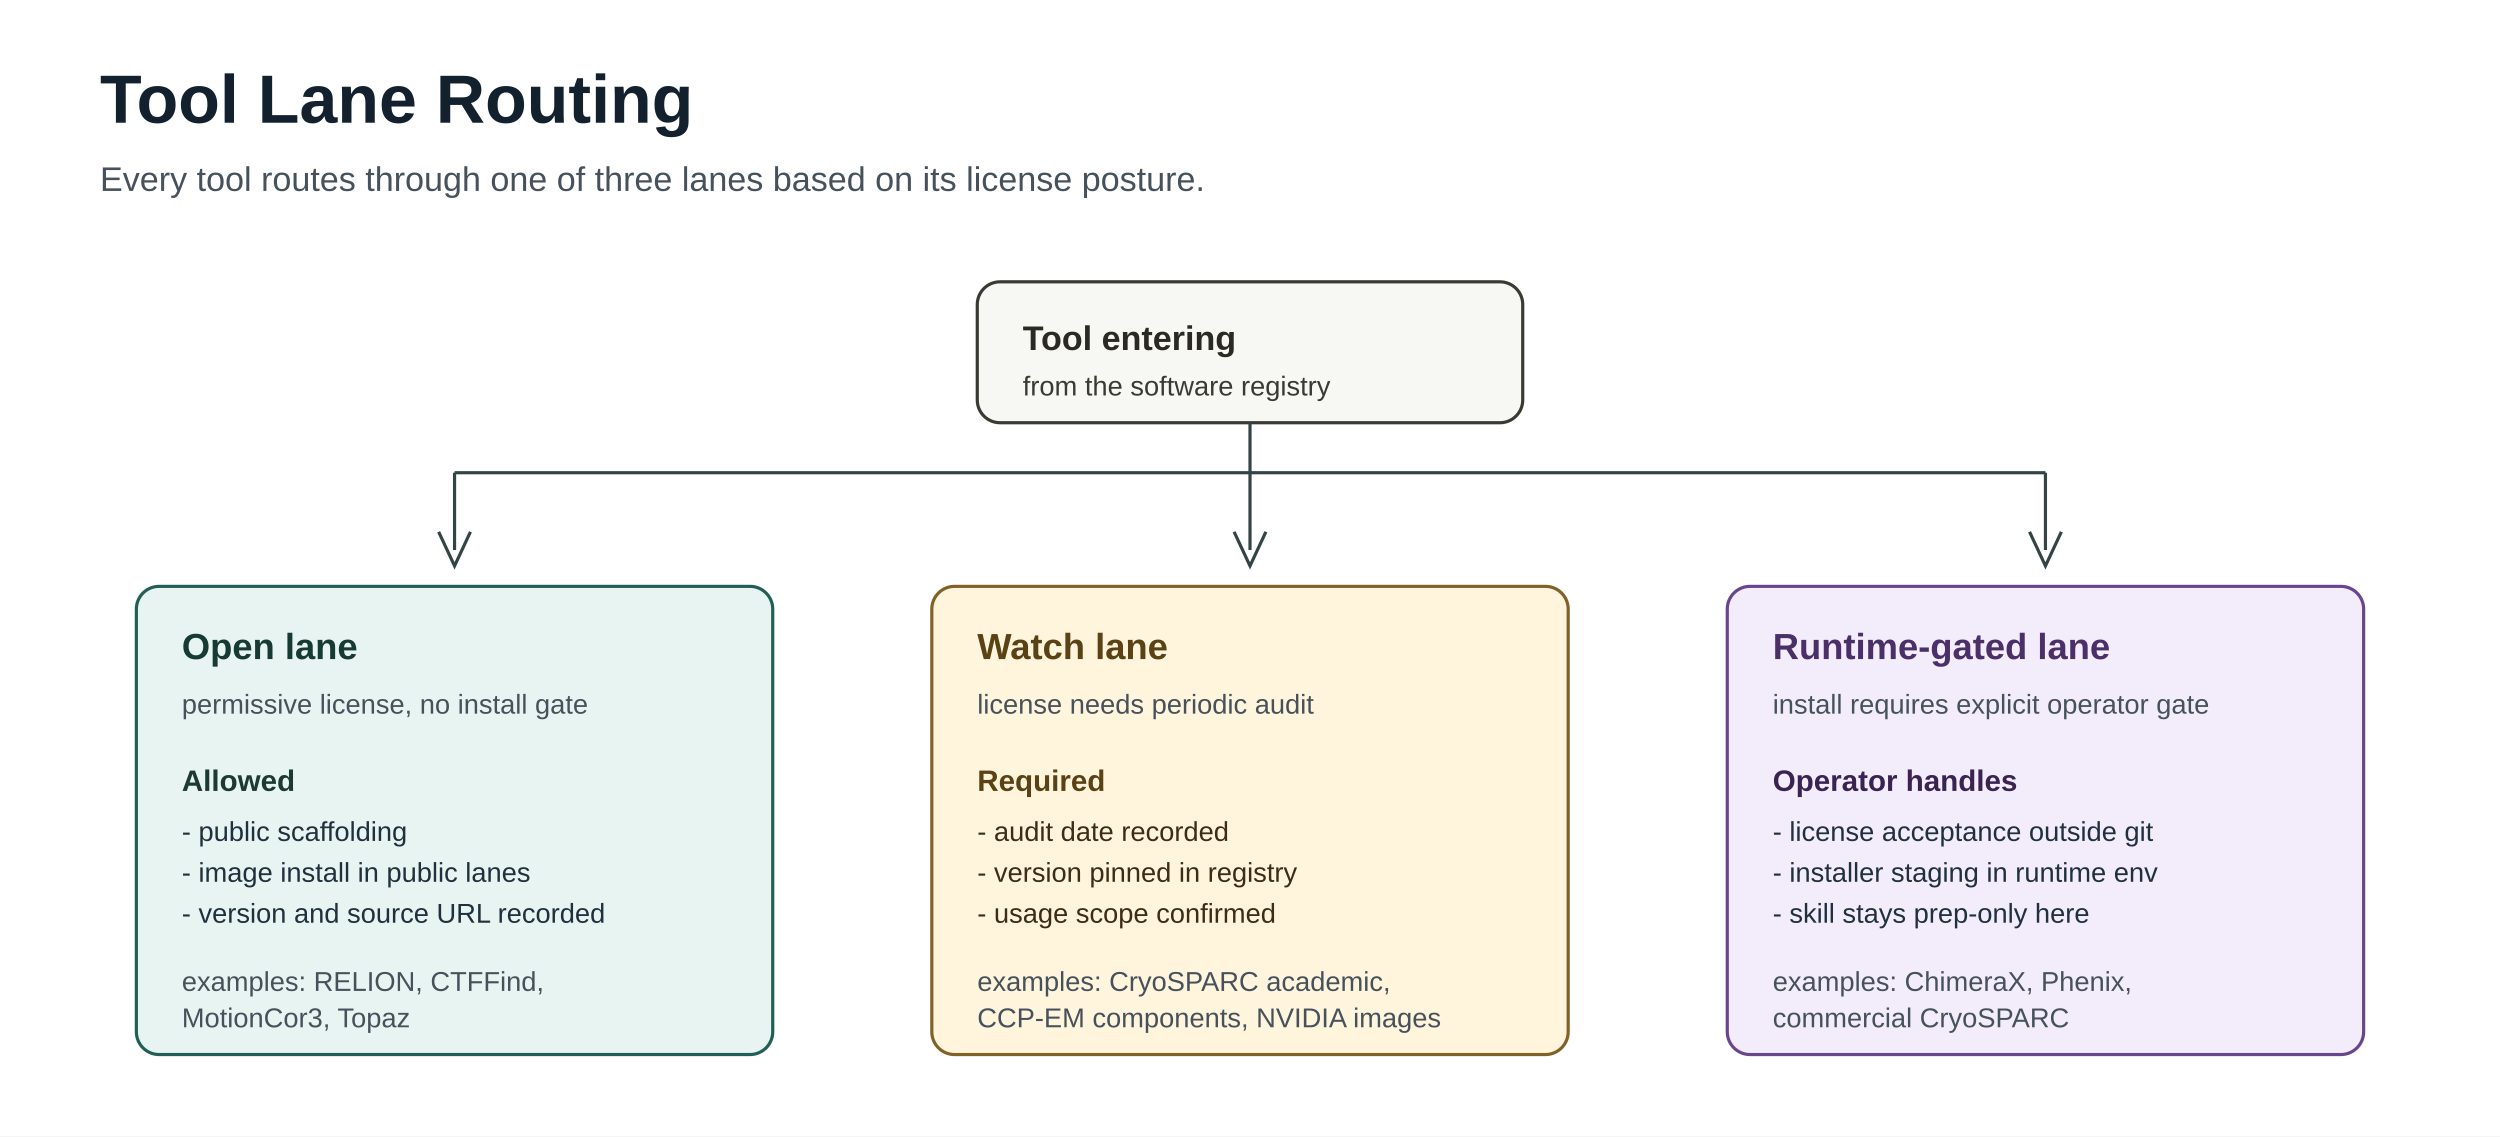
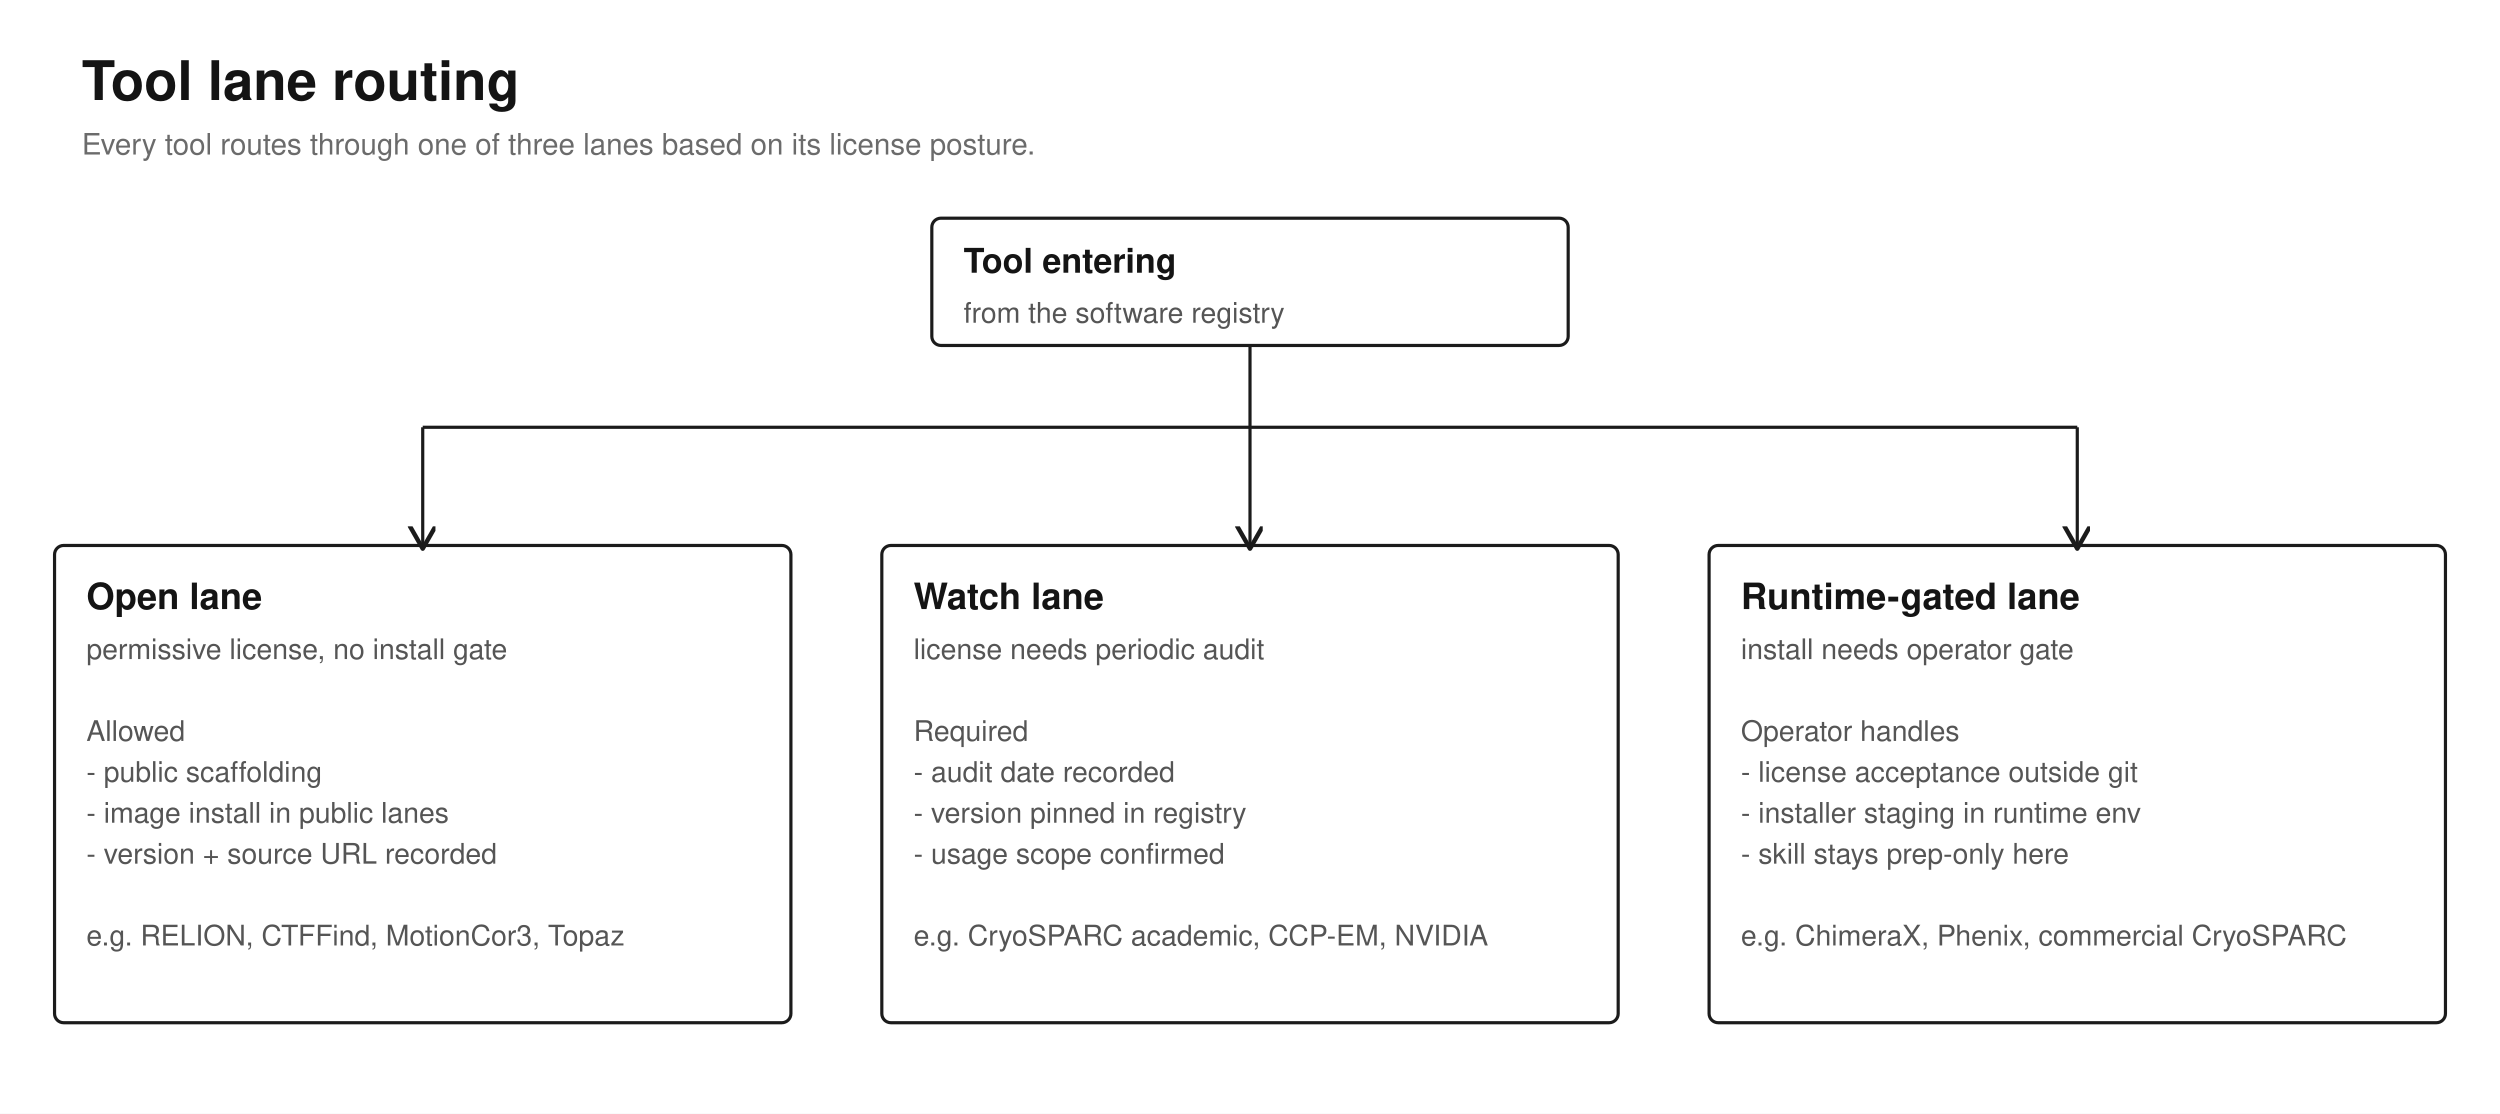
- <svg xmlns="http://www.w3.org/2000/svg" width="1100" height="500" viewBox="0 0 1100 500" role="img" aria-label="CryoCore tool lane routing">
-   <rect width="1100" height="500" fill="#ffffff" />
-   <text x="44" y="54" font-family="Arial" font-size="30" font-weight="700" fill="#13212e">Tool Lane Routing</text>
-   <text x="44" y="84" font-family="Arial" font-size="15" fill="#46515c">Every tool routes through one of three lanes based on its license posture.</text>
-   <g transform="translate(430 124)">
-     <rect width="240" height="62" rx="10" fill="#f7f7f4" stroke="#3a3a32" stroke-width="1.4" />
-     <text x="20" y="30" font-family="Arial" font-size="15" font-weight="700" fill="#2a2a22">Tool entering</text>
-     <text x="20" y="50" font-family="Arial" font-size="12" fill="#3a3a32">from the software registry</text>
+ <svg xmlns="http://www.w3.org/2000/svg" width="1100" height="490" viewBox="0 0 1100 490" font-family="Helvetica, Arial, sans-serif" role="img" aria-label="tool-lane-routing">
+   <defs>
+     <marker id="ar" markerWidth="9" markerHeight="9" refX="6" refY="4" orient="auto">
+       <path d="M0,0 L7,4 L0,8" fill="none" stroke="#1b1b1b" stroke-width="1.4" stroke-linecap="round" stroke-linejoin="round" />
+     </marker>
+   </defs>
+   <rect width="1100" height="490" fill="#ffffff" />
+   <text x="36" y="44" font-size="24" fill="#141414" font-weight="700" text-anchor="start">Tool lane routing</text>
+   <text x="36" y="68" font-size="13" fill="#6b6b6b" font-weight="400" text-anchor="start">Every tool routes through one of three lanes based on its license posture.</text>
+   <g transform="translate(410.0 96)">
+     <rect width="280" height="56" rx="4" fill="#ffffff" stroke="#1b1b1b" stroke-width="1.4" />
+     <text x="14" y="24" font-size="15" fill="#141414" font-weight="700" text-anchor="start">Tool entering</text>
+     <text x="14" y="46" font-size="12.5" fill="#555555" font-weight="400" text-anchor="start">from the software registry</text>
  </g>
-   <g stroke="#344" stroke-width="1.4" fill="none">
-     <line x1="550" y1="186" x2="550" y2="208" />
-     <line x1="200" y1="208" x2="900" y2="208" />
-     <line x1="200" y1="208" x2="200" y2="242" />
-     <line x1="550" y1="208" x2="550" y2="242" />
-     <line x1="900" y1="208" x2="900" y2="242" />
-     <path d="M193 234 L200 249 L207 234" />
-     <path d="M543 234 L550 249 L557 234" />
-     <path d="M893 234 L900 249 L907 234" />
+   <g transform="translate(24 240)">
+     <rect width="324" height="210" rx="4" fill="#ffffff" stroke="#1b1b1b" stroke-width="1.4" />
+     <text x="14" y="28" font-size="16" fill="#141414" font-weight="700" text-anchor="start">Open lane</text>
+     <text x="14" y="50" font-size="12.5" fill="#555555" font-weight="400" text-anchor="start">permissive license, no install gate</text>
+     <text x="14" y="68" font-size="12.5" fill="#555555" font-weight="400" text-anchor="start" />
+     <text x="14" y="86" font-size="12.5" fill="#555555" font-weight="400" text-anchor="start">Allowed</text>
+     <text x="14" y="104" font-size="12.5" fill="#555555" font-weight="400" text-anchor="start">- public scaffolding</text>
+     <text x="14" y="122" font-size="12.5" fill="#555555" font-weight="400" text-anchor="start">- image install in public lanes</text>
+     <text x="14" y="140" font-size="12.5" fill="#555555" font-weight="400" text-anchor="start">- version + source URL recorded</text>
+     <text x="14" y="158" font-size="12.5" fill="#555555" font-weight="400" text-anchor="start" />
+     <text x="14" y="176" font-size="12.5" fill="#555555" font-weight="400" text-anchor="start">e.g. RELION, CTFFind, MotionCor3, Topaz</text>
  </g>
-   <g transform="translate(60 258)">
-     <rect width="280" height="206" rx="10" fill="#e8f4f1" stroke="#1f5f55" stroke-width="1.4" />
-     <text x="20" y="32" font-family="Arial" font-size="16" font-weight="700" fill="#163b35">Open lane</text>
-     <text x="20" y="56" font-family="Arial" font-size="12" fill="#46515c">permissive license, no install gate</text>
-     <text x="20" y="90" font-family="Arial" font-size="13" font-weight="700" fill="#1c3a32">Allowed</text>
-     <text x="20" y="112" font-family="Arial" font-size="12" fill="#20303d">- public scaffolding</text>
-     <text x="20" y="130" font-family="Arial" font-size="12" fill="#20303d">- image install in public lanes</text>
-     <text x="20" y="148" font-family="Arial" font-size="12" fill="#20303d">- version and source URL recorded</text>
-     <text x="20" y="178" font-family="Arial" font-size="12" fill="#46515c">examples: RELION, CTFFind,</text>
-     <text x="20" y="194" font-family="Arial" font-size="12" fill="#46515c">MotionCor3, Topaz</text>
+   <g transform="translate(388 240)">
+     <rect width="324" height="210" rx="4" fill="#ffffff" stroke="#1b1b1b" stroke-width="1.4" />
+     <text x="14" y="28" font-size="16" fill="#141414" font-weight="700" text-anchor="start">Watch lane</text>
+     <text x="14" y="50" font-size="12.5" fill="#555555" font-weight="400" text-anchor="start">license needs periodic audit</text>
+     <text x="14" y="68" font-size="12.5" fill="#555555" font-weight="400" text-anchor="start" />
+     <text x="14" y="86" font-size="12.5" fill="#555555" font-weight="400" text-anchor="start">Required</text>
+     <text x="14" y="104" font-size="12.5" fill="#555555" font-weight="400" text-anchor="start">- audit date recorded</text>
+     <text x="14" y="122" font-size="12.5" fill="#555555" font-weight="400" text-anchor="start">- version pinned in registry</text>
+     <text x="14" y="140" font-size="12.5" fill="#555555" font-weight="400" text-anchor="start">- usage scope confirmed</text>
+     <text x="14" y="158" font-size="12.5" fill="#555555" font-weight="400" text-anchor="start" />
+     <text x="14" y="176" font-size="12.5" fill="#555555" font-weight="400" text-anchor="start">e.g. CryoSPARC academic, CCP-EM, NVIDIA</text>
  </g>
-   <g transform="translate(410 258)">
-     <rect width="280" height="206" rx="10" fill="#fff5dc" stroke="#806128" stroke-width="1.4" />
-     <text x="20" y="32" font-family="Arial" font-size="16" font-weight="700" fill="#5a4215">Watch lane</text>
-     <text x="20" y="56" font-family="Arial" font-size="12" fill="#46515c">license needs periodic audit</text>
-     <text x="20" y="90" font-family="Arial" font-size="13" font-weight="700" fill="#5a4215">Required</text>
-     <text x="20" y="112" font-family="Arial" font-size="12" fill="#3a2e15">- audit date recorded</text>
-     <text x="20" y="130" font-family="Arial" font-size="12" fill="#3a2e15">- version pinned in registry</text>
-     <text x="20" y="148" font-family="Arial" font-size="12" fill="#3a2e15">- usage scope confirmed</text>
-     <text x="20" y="178" font-family="Arial" font-size="12" fill="#46515c">examples: CryoSPARC academic,</text>
-     <text x="20" y="194" font-family="Arial" font-size="12" fill="#46515c">CCP-EM components, NVIDIA images</text>
+   <g transform="translate(752 240)">
+     <rect width="324" height="210" rx="4" fill="#ffffff" stroke="#1b1b1b" stroke-width="1.4" />
+     <text x="14" y="28" font-size="16" fill="#141414" font-weight="700" text-anchor="start">Runtime-gated lane</text>
+     <text x="14" y="50" font-size="12.5" fill="#555555" font-weight="400" text-anchor="start">install needs operator gate</text>
+     <text x="14" y="68" font-size="12.5" fill="#555555" font-weight="400" text-anchor="start" />
+     <text x="14" y="86" font-size="12.5" fill="#555555" font-weight="400" text-anchor="start">Operator handles</text>
+     <text x="14" y="104" font-size="12.5" fill="#555555" font-weight="400" text-anchor="start">- license acceptance outside git</text>
+     <text x="14" y="122" font-size="12.5" fill="#555555" font-weight="400" text-anchor="start">- installer staging in runtime env</text>
+     <text x="14" y="140" font-size="12.5" fill="#555555" font-weight="400" text-anchor="start">- skill stays prep-only here</text>
+     <text x="14" y="158" font-size="12.5" fill="#555555" font-weight="400" text-anchor="start" />
+     <text x="14" y="176" font-size="12.5" fill="#555555" font-weight="400" text-anchor="start">e.g. ChimeraX, Phenix, commercial CryoSPARC</text>
  </g>
-   <g transform="translate(760 258)">
-     <rect width="280" height="206" rx="10" fill="#f3ecfa" stroke="#68458e" stroke-width="1.4" />
-     <text x="20" y="32" font-family="Arial" font-size="16" font-weight="700" fill="#4b2f68">Runtime-gated lane</text>
-     <text x="20" y="56" font-family="Arial" font-size="12" fill="#46515c">install requires explicit operator gate</text>
-     <text x="20" y="90" font-family="Arial" font-size="13" font-weight="700" fill="#3a2350">Operator handles</text>
-     <text x="20" y="112" font-family="Arial" font-size="12" fill="#20303d">- license acceptance outside git</text>
-     <text x="20" y="130" font-family="Arial" font-size="12" fill="#20303d">- installer staging in runtime env</text>
-     <text x="20" y="148" font-family="Arial" font-size="12" fill="#20303d">- skill stays prep-only here</text>
-     <text x="20" y="178" font-family="Arial" font-size="12" fill="#46515c">examples: ChimeraX, Phenix,</text>
-     <text x="20" y="194" font-family="Arial" font-size="12" fill="#46515c">commercial CryoSPARC</text>
-   </g>
+   <line x1="550.0" y1="152" x2="550.0" y2="188" stroke="#1b1b1b" stroke-width="1.4" />
+   <line x1="186.0" y1="188" x2="914.0" y2="188" stroke="#1b1b1b" stroke-width="1.4" />
+   <line x1="186.0" y1="188" x2="186.0" y2="240" stroke="#1b1b1b" stroke-width="1.4" marker-end="url(#ar)" />
+   <line x1="550.0" y1="188" x2="550.0" y2="240" stroke="#1b1b1b" stroke-width="1.4" marker-end="url(#ar)" />
+   <line x1="914.0" y1="188" x2="914.0" y2="240" stroke="#1b1b1b" stroke-width="1.4" marker-end="url(#ar)" />
</svg>
